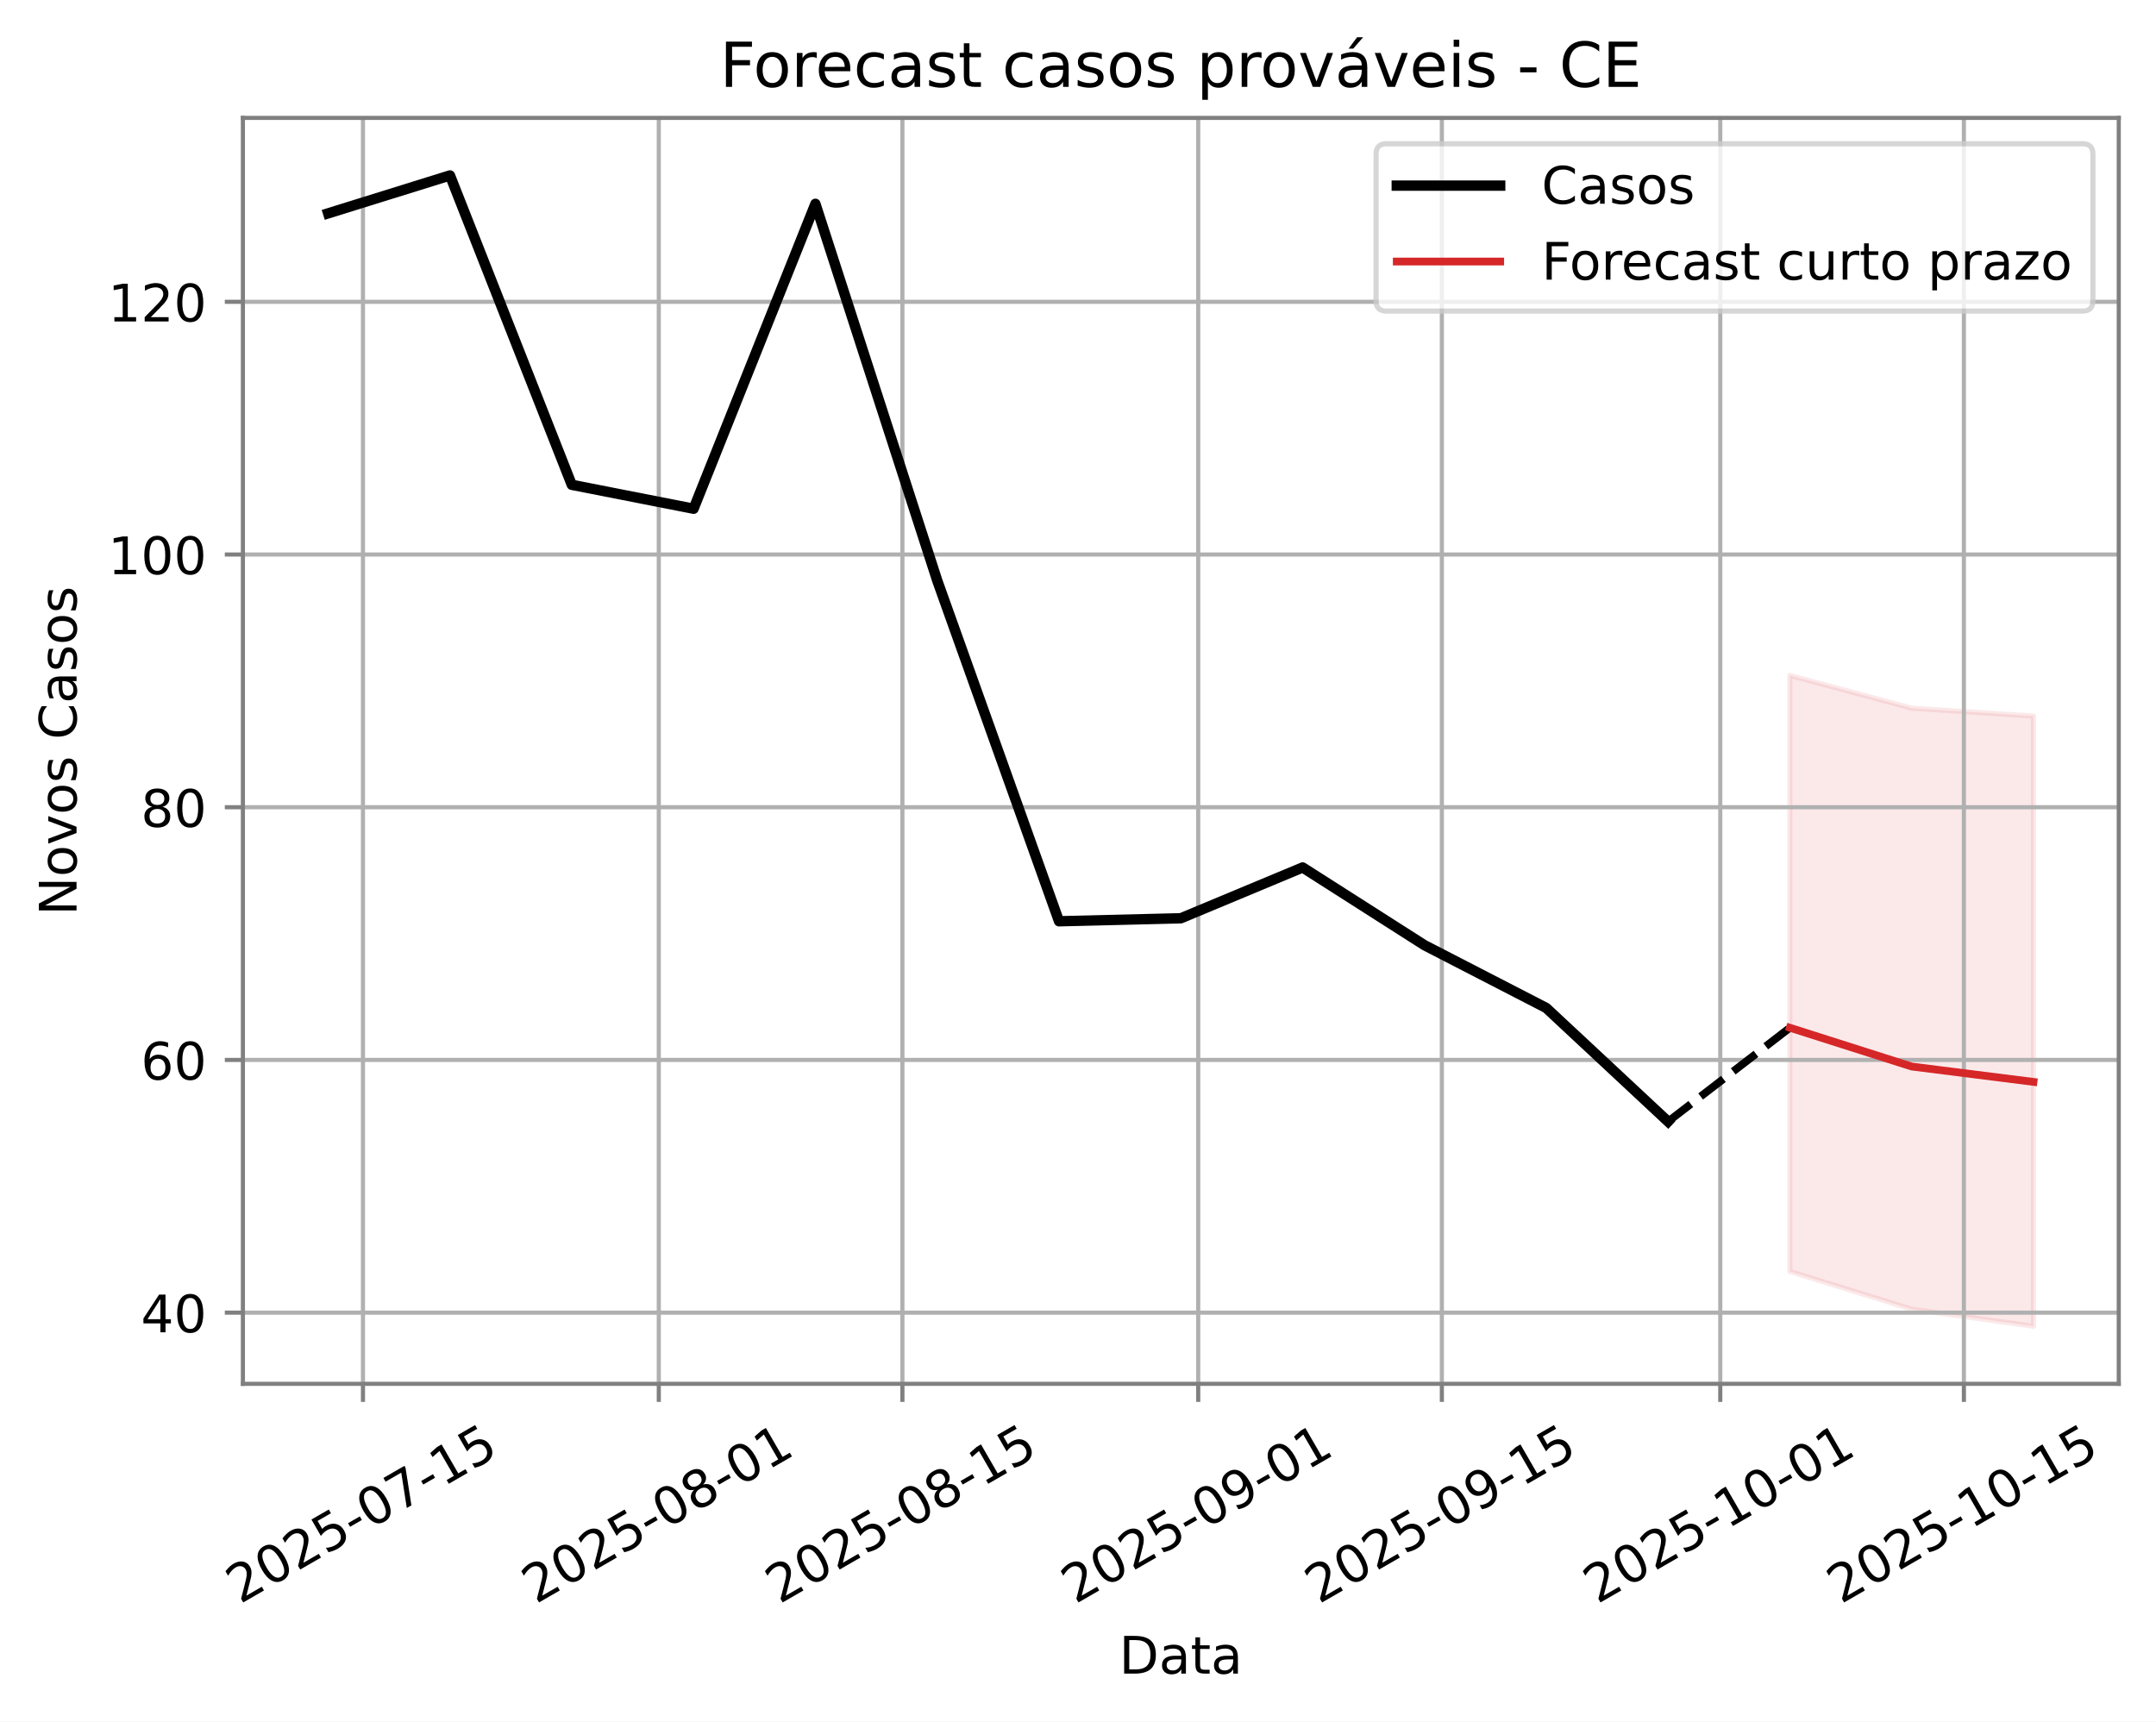
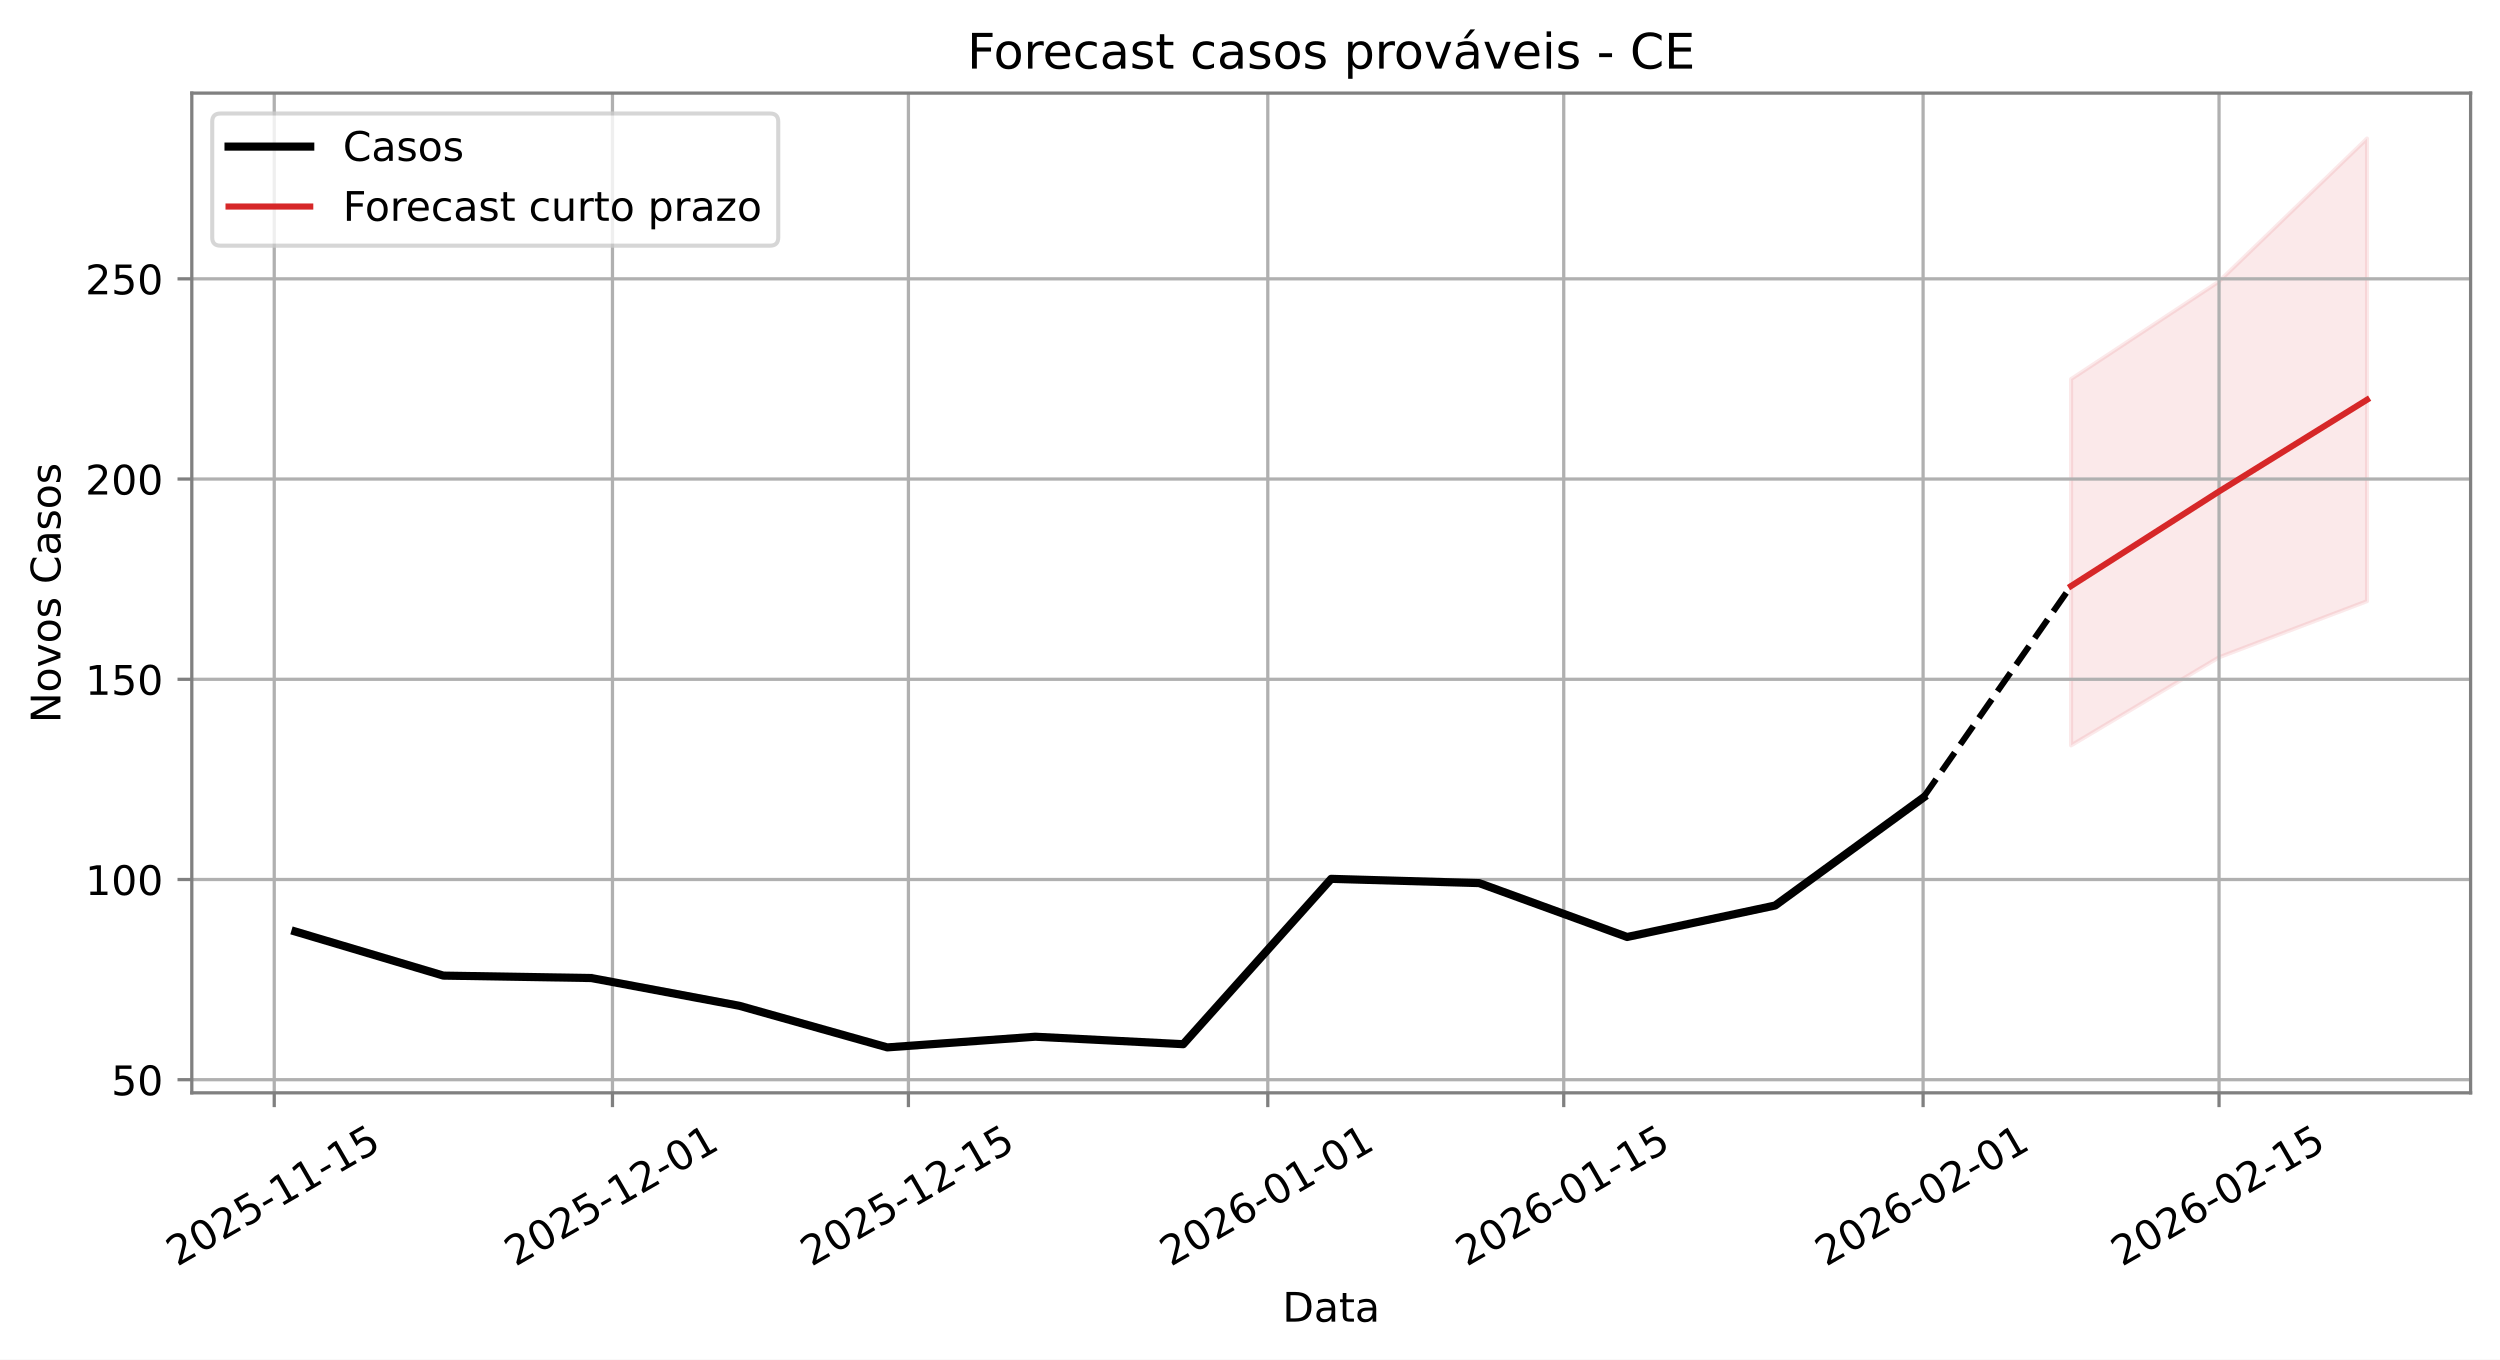
- <svg xmlns="http://www.w3.org/2000/svg" xmlns:xlink="http://www.w3.org/1999/xlink" width="416.866pt" height="332.916pt" viewBox="0 0 416.866 332.916" version="1.1">
+ <svg xmlns="http://www.w3.org/2000/svg" xmlns:xlink="http://www.w3.org/1999/xlink" width="612.166pt" height="332.916pt" viewBox="0 0 612.166 332.916" version="1.1">
  <defs>
    <style type="text/css">*{stroke-linejoin: round; stroke-linecap: butt}</style>
  </defs>
  <g id="figure_1">
    <g id="patch_1">
-       <path d="M 0 332.916  L 416.866 332.916  L 416.866 0  L 0 0  z " style="fill: #ffffff" />
+       <path d="M 0 332.916  L 612.166 332.916  L 612.166 0  L 0 0  z " style="fill: #ffffff" />
    </g>
    <g id="axes_1">
      <g id="patch_2">
-         <path d="M 46.966 267.598  L 409.666 267.598  L 409.666 22.798  L 46.966 22.798  z " style="fill: #ffffff" />
+         <path d="M 46.966 267.598  L 604.966 267.598  L 604.966 22.798  L 46.966 22.798  z " style="fill: #ffffff" />
      </g>
      <g id="FillBetweenPolyCollection_1">
        <defs>
-           <path id="m7f8c5f258d" d="M 346.075 -202.303  L 346.075 -87.052  L 369.627 -79.753  L 393.179 -76.445  L 393.179 -194.443  L 393.179 -194.443  L 369.627 -195.974  L 346.075 -202.303  z " style="stroke: #d62728; stroke-opacity: 0.1" />
+           <path id="mf3c4c33b47" d="M 507.134 -240.089  L 507.134 -150.389  L 543.368 -171.967  L 579.602 -185.713  L 579.602 -298.99  L 579.602 -298.99  L 543.368 -264.003  L 507.134 -240.089  z " style="stroke: #d62728; stroke-opacity: 0.1" />
        </defs>
-         <g clip-path="url(#p5ad85ea237)">
-           <use xlink:href="#m7f8c5f258d" x="0" y="332.916" style="fill: #d62728; fill-opacity: 0.1; stroke: #d62728; stroke-opacity: 0.1" />
+         <g clip-path="url(#p76e5d5d7ab)">
+           <use xlink:href="#mf3c4c33b47" x="0" y="332.916" style="fill: #d62728; fill-opacity: 0.1; stroke: #d62728; stroke-opacity: 0.1" />
        </g>
      </g>
      <g id="matplotlib.axis_1">
        <g id="xtick_1">
          <g id="line2d_1">
-             <path d="M 70.181 267.598  L 70.181 22.798  " clip-path="url(#p5ad85ea237)" style="fill: none; stroke: #b0b0b0; stroke-width: 0.8; stroke-linecap: square" />
+             <path d="M 67.153 267.598  L 67.153 22.798  " clip-path="url(#p76e5d5d7ab)" style="fill: none; stroke: #b0b0b0; stroke-width: 0.8; stroke-linecap: square" />
          </g>
          <g id="line2d_2">
            <defs>
-               <path id="mf6ab4b4d22" d="M 0 0  L 0 3.5  " style="stroke: #808080; stroke-width: 0.8" />
+               <path id="m362a4b6580" d="M 0 0  L 0 3.5  " style="stroke: #808080; stroke-width: 0.8" />
            </defs>
            <g>
-               <use xlink:href="#mf6ab4b4d22" x="70.181" y="267.598" style="fill: #808080; stroke: #808080; stroke-width: 0.8" />
+               <use xlink:href="#m362a4b6580" x="67.153" y="267.598" style="fill: #808080; stroke: #808080; stroke-width: 0.8" />
            </g>
          </g>
          <g id="text_1">
-             <g transform="translate(46.396 310.2364) rotate(-30) scale(0.1 -0.1)">
+             <g transform="translate(43.36789 310.2364) rotate(-30) scale(0.1 -0.1)">
              <defs>
                <path id="DejaVuSans-32" d="M 1228 531  L 3431 531  L 3431 0  L 469 0  L 469 531  Q 828 903 1448 1529  Q 2069 2156 2228 2338  Q 2531 2678 2651 2914  Q 2772 3150 2772 3378  Q 2772 3750 2511 3984  Q 2250 4219 1831 4219  Q 1534 4219 1204 4116  Q 875 4013 500 3803  L 500 4441  Q 881 4594 1212 4672  Q 1544 4750 1819 4750  Q 2544 4750 2975 4387  Q 3406 4025 3406 3419  Q 3406 3131 3298 2873  Q 3191 2616 2906 2266  Q 2828 2175 2409 1742  Q 1991 1309 1228 531  z " transform="scale(0.015625)" />
                <path id="DejaVuSans-30" d="M 2034 4250  Q 1547 4250 1301 3770  Q 1056 3291 1056 2328  Q 1056 1369 1301 889  Q 1547 409 2034 409  Q 2525 409 2770 889  Q 3016 1369 3016 2328  Q 3016 3291 2770 3770  Q 2525 4250 2034 4250  z M 2034 4750  Q 2819 4750 3233 4129  Q 3647 3509 3647 2328  Q 3647 1150 3233 529  Q 2819 -91 2034 -91  Q 1250 -91 836 529  Q 422 1150 422 2328  Q 422 3509 836 4129  Q 1250 4750 2034 4750  z " transform="scale(0.015625)" />
                <path id="DejaVuSans-35" d="M 691 4666  L 3169 4666  L 3169 4134  L 1269 4134  L 1269 2991  Q 1406 3038 1543 3061  Q 1681 3084 1819 3084  Q 2600 3084 3056 2656  Q 3513 2228 3513 1497  Q 3513 744 3044 326  Q 2575 -91 1722 -91  Q 1428 -91 1123 -41  Q 819 9 494 109  L 494 744  Q 775 591 1075 516  Q 1375 441 1709 441  Q 2250 441 2565 725  Q 2881 1009 2881 1497  Q 2881 1984 2565 2268  Q 2250 2553 1709 2553  Q 1456 2553 1204 2497  Q 953 2441 691 2322  L 691 4666  z " transform="scale(0.015625)" />
                <path id="DejaVuSans-2d" d="M 313 2009  L 1997 2009  L 1997 1497  L 313 1497  L 313 2009  z " transform="scale(0.015625)" />
-                 <path id="DejaVuSans-37" d="M 525 4666  L 3525 4666  L 3525 4397  L 1831 0  L 1172 0  L 2766 4134  L 525 4134  L 525 4666  z " transform="scale(0.015625)" />
                <path id="DejaVuSans-31" d="M 794 531  L 1825 531  L 1825 4091  L 703 3866  L 703 4441  L 1819 4666  L 2450 4666  L 2450 531  L 3481 531  L 3481 0  L 794 0  L 794 531  z " transform="scale(0.015625)" />
              </defs>
              <use xlink:href="#DejaVuSans-32" />
              <use xlink:href="#DejaVuSans-30" transform="translate(63.62305 0)" />
              <use xlink:href="#DejaVuSans-32" transform="translate(127.2461 0)" />
              <use xlink:href="#DejaVuSans-35" transform="translate(190.8691 0)" />
              <use xlink:href="#DejaVuSans-2d" transform="translate(254.4922 0)" />
-               <use xlink:href="#DejaVuSans-30" transform="translate(290.5762 0)" />
-               <use xlink:href="#DejaVuSans-37" transform="translate(354.1992 0)" />
+               <use xlink:href="#DejaVuSans-31" transform="translate(290.5762 0)" />
+               <use xlink:href="#DejaVuSans-31" transform="translate(354.1992 0)" />
              <use xlink:href="#DejaVuSans-2d" transform="translate(417.8223 0)" />
              <use xlink:href="#DejaVuSans-31" transform="translate(453.9062 0)" />
              <use xlink:href="#DejaVuSans-35" transform="translate(517.5293 0)" />
            </g>
          </g>
        </g>
        <g id="xtick_2">
          <g id="line2d_3">
-             <path d="M 127.379 267.598  L 127.379 22.798  " clip-path="url(#p5ad85ea237)" style="fill: none; stroke: #b0b0b0; stroke-width: 0.8; stroke-linecap: square" />
+             <path d="M 149.973 267.598  L 149.973 22.798  " clip-path="url(#p76e5d5d7ab)" style="fill: none; stroke: #b0b0b0; stroke-width: 0.8; stroke-linecap: square" />
          </g>
          <g id="line2d_4">
            <g>
-               <use xlink:href="#mf6ab4b4d22" x="127.379" y="267.598" style="fill: #808080; stroke: #808080; stroke-width: 0.8" />
+               <use xlink:href="#m362a4b6580" x="149.973" y="267.598" style="fill: #808080; stroke: #808080; stroke-width: 0.8" />
            </g>
          </g>
          <g id="text_2">
-             <g transform="translate(103.5936 310.2364) rotate(-30) scale(0.1 -0.1)">
-               <defs>
-                 <path id="DejaVuSans-38" d="M 2034 2216  Q 1584 2216 1326 1975  Q 1069 1734 1069 1313  Q 1069 891 1326 650  Q 1584 409 2034 409  Q 2484 409 2743 651  Q 3003 894 3003 1313  Q 3003 1734 2745 1975  Q 2488 2216 2034 2216  z M 1403 2484  Q 997 2584 770 2862  Q 544 3141 544 3541  Q 544 4100 942 4425  Q 1341 4750 2034 4750  Q 2731 4750 3128 4425  Q 3525 4100 3525 3541  Q 3525 3141 3298 2862  Q 3072 2584 2669 2484  Q 3125 2378 3379 2068  Q 3634 1759 3634 1313  Q 3634 634 3220 271  Q 2806 -91 2034 -91  Q 1263 -91 848 271  Q 434 634 434 1313  Q 434 1759 690 2068  Q 947 2378 1403 2484  z M 1172 3481  Q 1172 3119 1398 2916  Q 1625 2713 2034 2713  Q 2441 2713 2670 2916  Q 2900 3119 2900 3481  Q 2900 3844 2670 4047  Q 2441 4250 2034 4250  Q 1625 4250 1398 4047  Q 1172 3844 1172 3481  z " transform="scale(0.015625)" />
-               </defs>
+             <g transform="translate(126.1879 310.2364) rotate(-30) scale(0.1 -0.1)">
              <use xlink:href="#DejaVuSans-32" />
              <use xlink:href="#DejaVuSans-30" transform="translate(63.62305 0)" />
              <use xlink:href="#DejaVuSans-32" transform="translate(127.2461 0)" />
              <use xlink:href="#DejaVuSans-35" transform="translate(190.8691 0)" />
              <use xlink:href="#DejaVuSans-2d" transform="translate(254.4922 0)" />
-               <use xlink:href="#DejaVuSans-30" transform="translate(290.5762 0)" />
-               <use xlink:href="#DejaVuSans-38" transform="translate(354.1992 0)" />
+               <use xlink:href="#DejaVuSans-31" transform="translate(290.5762 0)" />
+               <use xlink:href="#DejaVuSans-32" transform="translate(354.1992 0)" />
              <use xlink:href="#DejaVuSans-2d" transform="translate(417.8223 0)" />
              <use xlink:href="#DejaVuSans-30" transform="translate(453.9062 0)" />
              <use xlink:href="#DejaVuSans-31" transform="translate(517.5293 0)" />
            </g>
          </g>
        </g>
        <g id="xtick_3">
          <g id="line2d_5">
-             <path d="M 174.483 267.598  L 174.483 22.798  " clip-path="url(#p5ad85ea237)" style="fill: none; stroke: #b0b0b0; stroke-width: 0.8; stroke-linecap: square" />
+             <path d="M 222.441 267.598  L 222.441 22.798  " clip-path="url(#p76e5d5d7ab)" style="fill: none; stroke: #b0b0b0; stroke-width: 0.8; stroke-linecap: square" />
          </g>
          <g id="line2d_6">
            <g>
-               <use xlink:href="#mf6ab4b4d22" x="174.483" y="267.598" style="fill: #808080; stroke: #808080; stroke-width: 0.8" />
+               <use xlink:href="#m362a4b6580" x="222.441" y="267.598" style="fill: #808080; stroke: #808080; stroke-width: 0.8" />
            </g>
          </g>
          <g id="text_3">
-             <g transform="translate(150.6975 310.2364) rotate(-30) scale(0.1 -0.1)">
+             <g transform="translate(198.6555 310.2364) rotate(-30) scale(0.1 -0.1)">
              <use xlink:href="#DejaVuSans-32" />
              <use xlink:href="#DejaVuSans-30" transform="translate(63.62305 0)" />
              <use xlink:href="#DejaVuSans-32" transform="translate(127.2461 0)" />
              <use xlink:href="#DejaVuSans-35" transform="translate(190.8691 0)" />
              <use xlink:href="#DejaVuSans-2d" transform="translate(254.4922 0)" />
-               <use xlink:href="#DejaVuSans-30" transform="translate(290.5762 0)" />
-               <use xlink:href="#DejaVuSans-38" transform="translate(354.1992 0)" />
+               <use xlink:href="#DejaVuSans-31" transform="translate(290.5762 0)" />
+               <use xlink:href="#DejaVuSans-32" transform="translate(354.1992 0)" />
              <use xlink:href="#DejaVuSans-2d" transform="translate(417.8223 0)" />
              <use xlink:href="#DejaVuSans-31" transform="translate(453.9062 0)" />
              <use xlink:href="#DejaVuSans-35" transform="translate(517.5293 0)" />
            </g>
          </g>
        </g>
        <g id="xtick_4">
          <g id="line2d_7">
-             <path d="M 231.68 267.598  L 231.68 22.798  " clip-path="url(#p5ad85ea237)" style="fill: none; stroke: #b0b0b0; stroke-width: 0.8; stroke-linecap: square" />
+             <path d="M 310.437 267.598  L 310.437 22.798  " clip-path="url(#p76e5d5d7ab)" style="fill: none; stroke: #b0b0b0; stroke-width: 0.8; stroke-linecap: square" />
          </g>
          <g id="line2d_8">
            <g>
-               <use xlink:href="#mf6ab4b4d22" x="231.68" y="267.598" style="fill: #808080; stroke: #808080; stroke-width: 0.8" />
+               <use xlink:href="#m362a4b6580" x="310.437" y="267.598" style="fill: #808080; stroke: #808080; stroke-width: 0.8" />
            </g>
          </g>
          <g id="text_4">
-             <g transform="translate(207.8951 310.2364) rotate(-30) scale(0.1 -0.1)">
+             <g transform="translate(286.6518 310.2364) rotate(-30) scale(0.1 -0.1)">
              <defs>
-                 <path id="DejaVuSans-39" d="M 703 97  L 703 672  Q 941 559 1184 500  Q 1428 441 1663 441  Q 2288 441 2617 861  Q 2947 1281 2994 2138  Q 2813 1869 2534 1725  Q 2256 1581 1919 1581  Q 1219 1581 811 2004  Q 403 2428 403 3163  Q 403 3881 828 4315  Q 1253 4750 1959 4750  Q 2769 4750 3195 4129  Q 3622 3509 3622 2328  Q 3622 1225 3098 567  Q 2575 -91 1691 -91  Q 1453 -91 1209 -44  Q 966 3 703 97  z M 1959 2075  Q 2384 2075 2632 2365  Q 2881 2656 2881 3163  Q 2881 3666 2632 3958  Q 2384 4250 1959 4250  Q 1534 4250 1286 3958  Q 1038 3666 1038 3163  Q 1038 2656 1286 2365  Q 1534 2075 1959 2075  z " transform="scale(0.015625)" />
+                 <path id="DejaVuSans-36" d="M 2113 2584  Q 1688 2584 1439 2293  Q 1191 2003 1191 1497  Q 1191 994 1439 701  Q 1688 409 2113 409  Q 2538 409 2786 701  Q 3034 994 3034 1497  Q 3034 2003 2786 2293  Q 2538 2584 2113 2584  z M 3366 4563  L 3366 3988  Q 3128 4100 2886 4159  Q 2644 4219 2406 4219  Q 1781 4219 1451 3797  Q 1122 3375 1075 2522  Q 1259 2794 1537 2939  Q 1816 3084 2150 3084  Q 2853 3084 3261 2657  Q 3669 2231 3669 1497  Q 3669 778 3244 343  Q 2819 -91 2113 -91  Q 1303 -91 875 529  Q 447 1150 447 2328  Q 447 3434 972 4092  Q 1497 4750 2381 4750  Q 2619 4750 2861 4703  Q 3103 4656 3366 4563  z " transform="scale(0.015625)" />
              </defs>
              <use xlink:href="#DejaVuSans-32" />
              <use xlink:href="#DejaVuSans-30" transform="translate(63.62305 0)" />
              <use xlink:href="#DejaVuSans-32" transform="translate(127.2461 0)" />
-               <use xlink:href="#DejaVuSans-35" transform="translate(190.8691 0)" />
+               <use xlink:href="#DejaVuSans-36" transform="translate(190.8691 0)" />
              <use xlink:href="#DejaVuSans-2d" transform="translate(254.4922 0)" />
              <use xlink:href="#DejaVuSans-30" transform="translate(290.5762 0)" />
-               <use xlink:href="#DejaVuSans-39" transform="translate(354.1992 0)" />
+               <use xlink:href="#DejaVuSans-31" transform="translate(354.1992 0)" />
              <use xlink:href="#DejaVuSans-2d" transform="translate(417.8223 0)" />
              <use xlink:href="#DejaVuSans-30" transform="translate(453.9062 0)" />
              <use xlink:href="#DejaVuSans-31" transform="translate(517.5293 0)" />
            </g>
          </g>
        </g>
        <g id="xtick_5">
          <g id="line2d_9">
-             <path d="M 278.784 267.598  L 278.784 22.798  " clip-path="url(#p5ad85ea237)" style="fill: none; stroke: #b0b0b0; stroke-width: 0.8; stroke-linecap: square" />
+             <path d="M 382.904 267.598  L 382.904 22.798  " clip-path="url(#p76e5d5d7ab)" style="fill: none; stroke: #b0b0b0; stroke-width: 0.8; stroke-linecap: square" />
          </g>
          <g id="line2d_10">
            <g>
-               <use xlink:href="#mf6ab4b4d22" x="278.784" y="267.598" style="fill: #808080; stroke: #808080; stroke-width: 0.8" />
+               <use xlink:href="#m362a4b6580" x="382.904" y="267.598" style="fill: #808080; stroke: #808080; stroke-width: 0.8" />
            </g>
          </g>
          <g id="text_5">
-             <g transform="translate(254.999 310.2364) rotate(-30) scale(0.1 -0.1)">
-               <use xlink:href="#DejaVuSans-32" />
-               <use xlink:href="#DejaVuSans-30" transform="translate(63.62305 0)" />
-               <use xlink:href="#DejaVuSans-32" transform="translate(127.2461 0)" />
-               <use xlink:href="#DejaVuSans-35" transform="translate(190.8691 0)" />
+             <g transform="translate(359.1193 310.2364) rotate(-30) scale(0.1 -0.1)">
+               <use xlink:href="#DejaVuSans-32" />
+               <use xlink:href="#DejaVuSans-30" transform="translate(63.62305 0)" />
+               <use xlink:href="#DejaVuSans-32" transform="translate(127.2461 0)" />
+               <use xlink:href="#DejaVuSans-36" transform="translate(190.8691 0)" />
              <use xlink:href="#DejaVuSans-2d" transform="translate(254.4922 0)" />
              <use xlink:href="#DejaVuSans-30" transform="translate(290.5762 0)" />
-               <use xlink:href="#DejaVuSans-39" transform="translate(354.1992 0)" />
+               <use xlink:href="#DejaVuSans-31" transform="translate(354.1992 0)" />
              <use xlink:href="#DejaVuSans-2d" transform="translate(417.8223 0)" />
              <use xlink:href="#DejaVuSans-31" transform="translate(453.9062 0)" />
              <use xlink:href="#DejaVuSans-35" transform="translate(517.5293 0)" />
            </g>
          </g>
        </g>
        <g id="xtick_6">
          <g id="line2d_11">
-             <path d="M 332.617 267.598  L 332.617 22.798  " clip-path="url(#p5ad85ea237)" style="fill: none; stroke: #b0b0b0; stroke-width: 0.8; stroke-linecap: square" />
+             <path d="M 470.901 267.598  L 470.901 22.798  " clip-path="url(#p76e5d5d7ab)" style="fill: none; stroke: #b0b0b0; stroke-width: 0.8; stroke-linecap: square" />
          </g>
          <g id="line2d_12">
            <g>
-               <use xlink:href="#mf6ab4b4d22" x="332.617" y="267.598" style="fill: #808080; stroke: #808080; stroke-width: 0.8" />
+               <use xlink:href="#m362a4b6580" x="470.901" y="267.598" style="fill: #808080; stroke: #808080; stroke-width: 0.8" />
            </g>
          </g>
          <g id="text_6">
-             <g transform="translate(308.832 310.2364) rotate(-30) scale(0.1 -0.1)">
-               <use xlink:href="#DejaVuSans-32" />
-               <use xlink:href="#DejaVuSans-30" transform="translate(63.62305 0)" />
-               <use xlink:href="#DejaVuSans-32" transform="translate(127.2461 0)" />
-               <use xlink:href="#DejaVuSans-35" transform="translate(190.8691 0)" />
-               <use xlink:href="#DejaVuSans-2d" transform="translate(254.4922 0)" />
-               <use xlink:href="#DejaVuSans-31" transform="translate(290.5762 0)" />
-               <use xlink:href="#DejaVuSans-30" transform="translate(354.1992 0)" />
+             <g transform="translate(447.1156 310.2364) rotate(-30) scale(0.1 -0.1)">
+               <use xlink:href="#DejaVuSans-32" />
+               <use xlink:href="#DejaVuSans-30" transform="translate(63.62305 0)" />
+               <use xlink:href="#DejaVuSans-32" transform="translate(127.2461 0)" />
+               <use xlink:href="#DejaVuSans-36" transform="translate(190.8691 0)" />
+               <use xlink:href="#DejaVuSans-2d" transform="translate(254.4922 0)" />
+               <use xlink:href="#DejaVuSans-30" transform="translate(290.5762 0)" />
+               <use xlink:href="#DejaVuSans-32" transform="translate(354.1992 0)" />
              <use xlink:href="#DejaVuSans-2d" transform="translate(417.8223 0)" />
              <use xlink:href="#DejaVuSans-30" transform="translate(453.9062 0)" />
              <use xlink:href="#DejaVuSans-31" transform="translate(517.5293 0)" />
            </g>
          </g>
        </g>
        <g id="xtick_7">
          <g id="line2d_13">
-             <path d="M 379.721 267.598  L 379.721 22.798  " clip-path="url(#p5ad85ea237)" style="fill: none; stroke: #b0b0b0; stroke-width: 0.8; stroke-linecap: square" />
+             <path d="M 543.368 267.598  L 543.368 22.798  " clip-path="url(#p76e5d5d7ab)" style="fill: none; stroke: #b0b0b0; stroke-width: 0.8; stroke-linecap: square" />
          </g>
          <g id="line2d_14">
            <g>
-               <use xlink:href="#mf6ab4b4d22" x="379.721" y="267.598" style="fill: #808080; stroke: #808080; stroke-width: 0.8" />
+               <use xlink:href="#m362a4b6580" x="543.368" y="267.598" style="fill: #808080; stroke: #808080; stroke-width: 0.8" />
            </g>
          </g>
          <g id="text_7">
-             <g transform="translate(355.9359 310.2364) rotate(-30) scale(0.1 -0.1)">
-               <use xlink:href="#DejaVuSans-32" />
-               <use xlink:href="#DejaVuSans-30" transform="translate(63.62305 0)" />
-               <use xlink:href="#DejaVuSans-32" transform="translate(127.2461 0)" />
-               <use xlink:href="#DejaVuSans-35" transform="translate(190.8691 0)" />
-               <use xlink:href="#DejaVuSans-2d" transform="translate(254.4922 0)" />
-               <use xlink:href="#DejaVuSans-31" transform="translate(290.5762 0)" />
-               <use xlink:href="#DejaVuSans-30" transform="translate(354.1992 0)" />
+             <g transform="translate(519.5831 310.2364) rotate(-30) scale(0.1 -0.1)">
+               <use xlink:href="#DejaVuSans-32" />
+               <use xlink:href="#DejaVuSans-30" transform="translate(63.62305 0)" />
+               <use xlink:href="#DejaVuSans-32" transform="translate(127.2461 0)" />
+               <use xlink:href="#DejaVuSans-36" transform="translate(190.8691 0)" />
+               <use xlink:href="#DejaVuSans-2d" transform="translate(254.4922 0)" />
+               <use xlink:href="#DejaVuSans-30" transform="translate(290.5762 0)" />
+               <use xlink:href="#DejaVuSans-32" transform="translate(354.1992 0)" />
              <use xlink:href="#DejaVuSans-2d" transform="translate(417.8223 0)" />
              <use xlink:href="#DejaVuSans-31" transform="translate(453.9062 0)" />
              <use xlink:href="#DejaVuSans-35" transform="translate(517.5293 0)" />
            </g>
          </g>
        </g>
        <g id="text_8">
-           <g transform="translate(216.3773 323.6359) scale(0.1 -0.1)">
+           <g transform="translate(314.0273 323.6359) scale(0.1 -0.1)">
            <defs>
              <path id="DejaVuSans-44" d="M 1259 4147  L 1259 519  L 2022 519  Q 2988 519 3436 956  Q 3884 1394 3884 2338  Q 3884 3275 3436 3711  Q 2988 4147 2022 4147  L 1259 4147  z M 628 4666  L 1925 4666  Q 3281 4666 3915 4102  Q 4550 3538 4550 2338  Q 4550 1131 3912 565  Q 3275 0 1925 0  L 628 0  L 628 4666  z " transform="scale(0.015625)" />
              <path id="DejaVuSans-61" d="M 2194 1759  Q 1497 1759 1228 1600  Q 959 1441 959 1056  Q 959 750 1161 570  Q 1363 391 1709 391  Q 2188 391 2477 730  Q 2766 1069 2766 1631  L 2766 1759  L 2194 1759  z M 3341 1997  L 3341 0  L 2766 0  L 2766 531  Q 2569 213 2275 61  Q 1981 -91 1556 -91  Q 1019 -91 701 211  Q 384 513 384 1019  Q 384 1609 779 1909  Q 1175 2209 1959 2209  L 2766 2209  L 2766 2266  Q 2766 2663 2505 2880  Q 2244 3097 1772 3097  Q 1472 3097 1187 3025  Q 903 2953 641 2809  L 641 3341  Q 956 3463 1253 3523  Q 1550 3584 1831 3584  Q 2591 3584 2966 3190  Q 3341 2797 3341 1997  z " transform="scale(0.015625)" />
              <path id="DejaVuSans-74" d="M 1172 4494  L 1172 3500  L 2356 3500  L 2356 3053  L 1172 3053  L 1172 1153  Q 1172 725 1289 603  Q 1406 481 1766 481  L 2356 481  L 2356 0  L 1766 0  Q 1100 0 847 248  Q 594 497 594 1153  L 594 3053  L 172 3053  L 172 3500  L 594 3500  L 594 4494  L 1172 4494  z " transform="scale(0.015625)" />
            </defs>
            <use xlink:href="#DejaVuSans-44" />
            <use xlink:href="#DejaVuSans-61" transform="translate(77.00195 0)" />
            <use xlink:href="#DejaVuSans-74" transform="translate(138.2812 0)" />
            <use xlink:href="#DejaVuSans-61" transform="translate(177.4902 0)" />
          </g>
        </g>
      </g>
      <g id="matplotlib.axis_2">
        <g id="ytick_1">
          <g id="line2d_15">
-             <path d="M 46.966 253.834  L 409.666 253.834  " clip-path="url(#p5ad85ea237)" style="fill: none; stroke: #b0b0b0; stroke-width: 0.8; stroke-linecap: square" />
+             <path d="M 46.966 264.387  L 604.966 264.387  " clip-path="url(#p76e5d5d7ab)" style="fill: none; stroke: #b0b0b0; stroke-width: 0.8; stroke-linecap: square" />
          </g>
          <g id="line2d_16">
            <defs>
-               <path id="mcb9077c694" d="M 0 0  L -3.5 0  " style="stroke: #808080; stroke-width: 0.8" />
+               <path id="m16b8d3b493" d="M 0 0  L -3.5 0  " style="stroke: #808080; stroke-width: 0.8" />
            </defs>
            <g>
-               <use xlink:href="#mcb9077c694" x="46.966" y="253.834" style="fill: #808080; stroke: #808080; stroke-width: 0.8" />
+               <use xlink:href="#m16b8d3b493" x="46.966" y="264.387" style="fill: #808080; stroke: #808080; stroke-width: 0.8" />
            </g>
          </g>
          <g id="text_9">
-             <g transform="translate(27.24063 257.6337) scale(0.1 -0.1)">
-               <defs>
-                 <path id="DejaVuSans-34" d="M 2419 4116  L 825 1625  L 2419 1625  L 2419 4116  z M 2253 4666  L 3047 4666  L 3047 1625  L 3713 1625  L 3713 1100  L 3047 1100  L 3047 0  L 2419 0  L 2419 1100  L 313 1100  L 313 1709  L 2253 4666  z " transform="scale(0.015625)" />
-               </defs>
-               <use xlink:href="#DejaVuSans-34" />
+             <g transform="translate(27.24063 268.1866) scale(0.1 -0.1)">
+               <use xlink:href="#DejaVuSans-35" />
              <use xlink:href="#DejaVuSans-30" transform="translate(63.62305 0)" />
            </g>
          </g>
        </g>
        <g id="ytick_2">
          <g id="line2d_17">
-             <path d="M 46.966 204.966  L 409.666 204.966  " clip-path="url(#p5ad85ea237)" style="fill: none; stroke: #b0b0b0; stroke-width: 0.8; stroke-linecap: square" />
+             <path d="M 46.966 215.359  L 604.966 215.359  " clip-path="url(#p76e5d5d7ab)" style="fill: none; stroke: #b0b0b0; stroke-width: 0.8; stroke-linecap: square" />
          </g>
          <g id="line2d_18">
            <g>
-               <use xlink:href="#mcb9077c694" x="46.966" y="204.966" style="fill: #808080; stroke: #808080; stroke-width: 0.8" />
+               <use xlink:href="#m16b8d3b493" x="46.966" y="215.359" style="fill: #808080; stroke: #808080; stroke-width: 0.8" />
            </g>
          </g>
          <g id="text_10">
-             <g transform="translate(27.24063 208.765) scale(0.1 -0.1)">
-               <defs>
-                 <path id="DejaVuSans-36" d="M 2113 2584  Q 1688 2584 1439 2293  Q 1191 2003 1191 1497  Q 1191 994 1439 701  Q 1688 409 2113 409  Q 2538 409 2786 701  Q 3034 994 3034 1497  Q 3034 2003 2786 2293  Q 2538 2584 2113 2584  z M 3366 4563  L 3366 3988  Q 3128 4100 2886 4159  Q 2644 4219 2406 4219  Q 1781 4219 1451 3797  Q 1122 3375 1075 2522  Q 1259 2794 1537 2939  Q 1816 3084 2150 3084  Q 2853 3084 3261 2657  Q 3669 2231 3669 1497  Q 3669 778 3244 343  Q 2819 -91 2113 -91  Q 1303 -91 875 529  Q 447 1150 447 2328  Q 447 3434 972 4092  Q 1497 4750 2381 4750  Q 2619 4750 2861 4703  Q 3103 4656 3366 4563  z " transform="scale(0.015625)" />
-               </defs>
-               <use xlink:href="#DejaVuSans-36" />
-               <use xlink:href="#DejaVuSans-30" transform="translate(63.62305 0)" />
+             <g transform="translate(20.87813 219.1582) scale(0.1 -0.1)">
+               <use xlink:href="#DejaVuSans-31" />
+               <use xlink:href="#DejaVuSans-30" transform="translate(63.62305 0)" />
+               <use xlink:href="#DejaVuSans-30" transform="translate(127.2461 0)" />
            </g>
          </g>
        </g>
        <g id="ytick_3">
          <g id="line2d_19">
-             <path d="M 46.966 156.097  L 409.666 156.097  " clip-path="url(#p5ad85ea237)" style="fill: none; stroke: #b0b0b0; stroke-width: 0.8; stroke-linecap: square" />
+             <path d="M 46.966 166.331  L 604.966 166.331  " clip-path="url(#p76e5d5d7ab)" style="fill: none; stroke: #b0b0b0; stroke-width: 0.8; stroke-linecap: square" />
          </g>
          <g id="line2d_20">
            <g>
-               <use xlink:href="#mcb9077c694" x="46.966" y="156.097" style="fill: #808080; stroke: #808080; stroke-width: 0.8" />
+               <use xlink:href="#m16b8d3b493" x="46.966" y="166.331" style="fill: #808080; stroke: #808080; stroke-width: 0.8" />
            </g>
          </g>
          <g id="text_11">
-             <g transform="translate(27.24063 159.8963) scale(0.1 -0.1)">
-               <use xlink:href="#DejaVuSans-38" />
-               <use xlink:href="#DejaVuSans-30" transform="translate(63.62305 0)" />
+             <g transform="translate(20.87813 170.1298) scale(0.1 -0.1)">
+               <use xlink:href="#DejaVuSans-31" />
+               <use xlink:href="#DejaVuSans-35" transform="translate(63.62305 0)" />
+               <use xlink:href="#DejaVuSans-30" transform="translate(127.2461 0)" />
            </g>
          </g>
        </g>
        <g id="ytick_4">
          <g id="line2d_21">
-             <path d="M 46.966 107.228  L 409.666 107.228  " clip-path="url(#p5ad85ea237)" style="fill: none; stroke: #b0b0b0; stroke-width: 0.8; stroke-linecap: square" />
+             <path d="M 46.966 117.302  L 604.966 117.302  " clip-path="url(#p76e5d5d7ab)" style="fill: none; stroke: #b0b0b0; stroke-width: 0.8; stroke-linecap: square" />
          </g>
          <g id="line2d_22">
            <g>
-               <use xlink:href="#mcb9077c694" x="46.966" y="107.228" style="fill: #808080; stroke: #808080; stroke-width: 0.8" />
+               <use xlink:href="#m16b8d3b493" x="46.966" y="117.302" style="fill: #808080; stroke: #808080; stroke-width: 0.8" />
            </g>
          </g>
          <g id="text_12">
-             <g transform="translate(20.87813 111.0276) scale(0.1 -0.1)">
-               <use xlink:href="#DejaVuSans-31" />
+             <g transform="translate(20.87813 121.1014) scale(0.1 -0.1)">
+               <use xlink:href="#DejaVuSans-32" />
              <use xlink:href="#DejaVuSans-30" transform="translate(63.62305 0)" />
              <use xlink:href="#DejaVuSans-30" transform="translate(127.2461 0)" />
            </g>
          </g>
        </g>
        <g id="ytick_5">
          <g id="line2d_23">
-             <path d="M 46.966 58.36  L 409.666 58.36  " clip-path="url(#p5ad85ea237)" style="fill: none; stroke: #b0b0b0; stroke-width: 0.8; stroke-linecap: square" />
+             <path d="M 46.966 68.274  L 604.966 68.274  " clip-path="url(#p76e5d5d7ab)" style="fill: none; stroke: #b0b0b0; stroke-width: 0.8; stroke-linecap: square" />
          </g>
          <g id="line2d_24">
            <g>
-               <use xlink:href="#mcb9077c694" x="46.966" y="58.36" style="fill: #808080; stroke: #808080; stroke-width: 0.8" />
+               <use xlink:href="#m16b8d3b493" x="46.966" y="68.274" style="fill: #808080; stroke: #808080; stroke-width: 0.8" />
            </g>
          </g>
          <g id="text_13">
-             <g transform="translate(20.87813 62.15895) scale(0.1 -0.1)">
-               <use xlink:href="#DejaVuSans-31" />
-               <use xlink:href="#DejaVuSans-32" transform="translate(63.62305 0)" />
+             <g transform="translate(20.87813 72.07293) scale(0.1 -0.1)">
+               <use xlink:href="#DejaVuSans-32" />
+               <use xlink:href="#DejaVuSans-35" transform="translate(63.62305 0)" />
              <use xlink:href="#DejaVuSans-30" transform="translate(127.2461 0)" />
            </g>
          </g>
        </g>
        <g id="text_14">
          <g transform="translate(14.79844 177.0348) rotate(-90) scale(0.1 -0.1)">
            <defs>
              <path id="DejaVuSans-4e" d="M 628 4666  L 1478 4666  L 3547 763  L 3547 4666  L 4159 4666  L 4159 0  L 3309 0  L 1241 3903  L 1241 0  L 628 0  L 628 4666  z " transform="scale(0.015625)" />
              <path id="DejaVuSans-6f" d="M 1959 3097  Q 1497 3097 1228 2736  Q 959 2375 959 1747  Q 959 1119 1226 758  Q 1494 397 1959 397  Q 2419 397 2687 759  Q 2956 1122 2956 1747  Q 2956 2369 2687 2733  Q 2419 3097 1959 3097  z M 1959 3584  Q 2709 3584 3137 3096  Q 3566 2609 3566 1747  Q 3566 888 3137 398  Q 2709 -91 1959 -91  Q 1206 -91 779 398  Q 353 888 353 1747  Q 353 2609 779 3096  Q 1206 3584 1959 3584  z " transform="scale(0.015625)" />
              <path id="DejaVuSans-76" d="M 191 3500  L 800 3500  L 1894 563  L 2988 3500  L 3597 3500  L 2284 0  L 1503 0  L 191 3500  z " transform="scale(0.015625)" />
              <path id="DejaVuSans-73" d="M 2834 3397  L 2834 2853  Q 2591 2978 2328 3040  Q 2066 3103 1784 3103  Q 1356 3103 1142 2972  Q 928 2841 928 2578  Q 928 2378 1081 2264  Q 1234 2150 1697 2047  L 1894 2003  Q 2506 1872 2764 1633  Q 3022 1394 3022 966  Q 3022 478 2636 193  Q 2250 -91 1575 -91  Q 1294 -91 989 -36  Q 684 19 347 128  L 347 722  Q 666 556 975 473  Q 1284 391 1588 391  Q 1994 391 2212 530  Q 2431 669 2431 922  Q 2431 1156 2273 1281  Q 2116 1406 1581 1522  L 1381 1569  Q 847 1681 609 1914  Q 372 2147 372 2553  Q 372 3047 722 3315  Q 1072 3584 1716 3584  Q 2034 3584 2315 3537  Q 2597 3491 2834 3397  z " transform="scale(0.015625)" />
              <path id="DejaVuSans-20" transform="scale(0.015625)" />
              <path id="DejaVuSans-43" d="M 4122 4306  L 4122 3641  Q 3803 3938 3442 4084  Q 3081 4231 2675 4231  Q 1875 4231 1450 3742  Q 1025 3253 1025 2328  Q 1025 1406 1450 917  Q 1875 428 2675 428  Q 3081 428 3442 575  Q 3803 722 4122 1019  L 4122 359  Q 3791 134 3420 21  Q 3050 -91 2638 -91  Q 1578 -91 968 557  Q 359 1206 359 2328  Q 359 3453 968 4101  Q 1578 4750 2638 4750  Q 3056 4750 3426 4639  Q 3797 4528 4122 4306  z " transform="scale(0.015625)" />
            </defs>
            <use xlink:href="#DejaVuSans-4e" />
            <use xlink:href="#DejaVuSans-6f" transform="translate(74.80469 0)" />
            <use xlink:href="#DejaVuSans-76" transform="translate(135.9863 0)" />
            <use xlink:href="#DejaVuSans-6f" transform="translate(195.166 0)" />
            <use xlink:href="#DejaVuSans-73" transform="translate(256.3477 0)" />
            <use xlink:href="#DejaVuSans-20" transform="translate(308.4473 0)" />
            <use xlink:href="#DejaVuSans-43" transform="translate(340.2344 0)" />
            <use xlink:href="#DejaVuSans-61" transform="translate(410.0586 0)" />
            <use xlink:href="#DejaVuSans-73" transform="translate(471.3379 0)" />
            <use xlink:href="#DejaVuSans-6f" transform="translate(523.4375 0)" />
            <use xlink:href="#DejaVuSans-73" transform="translate(584.6191 0)" />
          </g>
        </g>
      </g>
      <g id="line2d_25">
-         <path d="M 63.452 41.256  L 87.004 33.925  L 110.556 93.752  L 134.108 98.377  L 157.66 39.413  L 181.212 112.25  L 204.764 178.151  L 228.316 177.572  L 251.868 167.745  L 275.42 182.775  L 298.971 194.915  L 322.523 216.881  " clip-path="url(#p5ad85ea237)" style="fill: none; stroke: #000000; stroke-width: 2; stroke-linecap: square" />
+         <path d="M 72.329 228.106  L 108.563 238.893  L 144.797 239.492  L 181.031 246.283  L 217.264 256.471  L 253.498 253.859  L 289.732 255.687  L 325.966 215.199  L 362.199 216.244  L 398.433 229.435  L 434.667 221.729  L 470.901 195.346  " clip-path="url(#p76e5d5d7ab)" style="fill: none; stroke: #000000; stroke-width: 2; stroke-linecap: square" />
      </g>
      <g id="line2d_26">
-         <path d="M 322.523 216.881  L 346.075 198.741  " clip-path="url(#p5ad85ea237)" style="fill: none; stroke-dasharray: 5.55,2.4; stroke-dashoffset: 0; stroke: #000000; stroke-width: 1.5" />
+         <path d="M 470.901 195.346  L 507.134 143.496  " clip-path="url(#p76e5d5d7ab)" style="fill: none; stroke-dasharray: 5.55,2.4; stroke-dashoffset: 0; stroke: #000000; stroke-width: 1.5" />
      </g>
      <g id="line2d_27">
-         <path d="M 346.075 198.741  L 369.627 206.239  L 393.179 209.213  " clip-path="url(#p5ad85ea237)" style="fill: none; stroke: #d62728; stroke-width: 1.5; stroke-linecap: square" />
+         <path d="M 507.134 143.496  L 543.368 120.339  L 579.602 97.882  " clip-path="url(#p76e5d5d7ab)" style="fill: none; stroke: #d62728; stroke-width: 1.5; stroke-linecap: square" />
      </g>
      <g id="patch_3">
        <path d="M 46.966 267.598  L 46.966 22.798  " style="fill: none; stroke: #808080; stroke-width: 0.8; stroke-linejoin: miter; stroke-linecap: square" />
      </g>
      <g id="patch_4">
-         <path d="M 409.666 267.598  L 409.666 22.798  " style="fill: none; stroke: #808080; stroke-width: 0.8; stroke-linejoin: miter; stroke-linecap: square" />
+         <path d="M 604.966 267.598  L 604.966 22.798  " style="fill: none; stroke: #808080; stroke-width: 0.8; stroke-linejoin: miter; stroke-linecap: square" />
      </g>
      <g id="patch_5">
-         <path d="M 46.966 267.598  L 409.666 267.598  " style="fill: none; stroke: #808080; stroke-width: 0.8; stroke-linejoin: miter; stroke-linecap: square" />
+         <path d="M 46.966 267.598  L 604.966 267.598  " style="fill: none; stroke: #808080; stroke-width: 0.8; stroke-linejoin: miter; stroke-linecap: square" />
      </g>
      <g id="patch_6">
-         <path d="M 46.966 22.798  L 409.666 22.798  " style="fill: none; stroke: #808080; stroke-width: 0.8; stroke-linejoin: miter; stroke-linecap: square" />
+         <path d="M 46.966 22.798  L 604.966 22.798  " style="fill: none; stroke: #808080; stroke-width: 0.8; stroke-linejoin: miter; stroke-linecap: square" />
      </g>
      <g id="text_15">
-         <g transform="translate(139.1866 16.79812) scale(0.12 -0.12)">
+         <g transform="translate(236.8366 16.79812) scale(0.12 -0.12)">
          <defs>
            <path id="DejaVuSans-46" d="M 628 4666  L 3309 4666  L 3309 4134  L 1259 4134  L 1259 2759  L 3109 2759  L 3109 2228  L 1259 2228  L 1259 0  L 628 0  L 628 4666  z " transform="scale(0.015625)" />
            <path id="DejaVuSans-72" d="M 2631 2963  Q 2534 3019 2420 3045  Q 2306 3072 2169 3072  Q 1681 3072 1420 2755  Q 1159 2438 1159 1844  L 1159 0  L 581 0  L 581 3500  L 1159 3500  L 1159 2956  Q 1341 3275 1631 3429  Q 1922 3584 2338 3584  Q 2397 3584 2469 3576  Q 2541 3569 2628 3553  L 2631 2963  z " transform="scale(0.015625)" />
            <path id="DejaVuSans-65" d="M 3597 1894  L 3597 1613  L 953 1613  Q 991 1019 1311 708  Q 1631 397 2203 397  Q 2534 397 2845 478  Q 3156 559 3463 722  L 3463 178  Q 3153 47 2828 -22  Q 2503 -91 2169 -91  Q 1331 -91 842 396  Q 353 884 353 1716  Q 353 2575 817 3079  Q 1281 3584 2069 3584  Q 2775 3584 3186 3129  Q 3597 2675 3597 1894  z M 3022 2063  Q 3016 2534 2758 2815  Q 2500 3097 2075 3097  Q 1594 3097 1305 2825  Q 1016 2553 972 2059  L 3022 2063  z " transform="scale(0.015625)" />
            <path id="DejaVuSans-63" d="M 3122 3366  L 3122 2828  Q 2878 2963 2633 3030  Q 2388 3097 2138 3097  Q 1578 3097 1268 2742  Q 959 2388 959 1747  Q 959 1106 1268 751  Q 1578 397 2138 397  Q 2388 397 2633 464  Q 2878 531 3122 666  L 3122 134  Q 2881 22 2623 -34  Q 2366 -91 2075 -91  Q 1284 -91 818 406  Q 353 903 353 1747  Q 353 2603 823 3093  Q 1294 3584 2113 3584  Q 2378 3584 2631 3529  Q 2884 3475 3122 3366  z " transform="scale(0.015625)" />
            <path id="DejaVuSans-70" d="M 1159 525  L 1159 -1331  L 581 -1331  L 581 3500  L 1159 3500  L 1159 2969  Q 1341 3281 1617 3432  Q 1894 3584 2278 3584  Q 2916 3584 3314 3078  Q 3713 2572 3713 1747  Q 3713 922 3314 415  Q 2916 -91 2278 -91  Q 1894 -91 1617 61  Q 1341 213 1159 525  z M 3116 1747  Q 3116 2381 2855 2742  Q 2594 3103 2138 3103  Q 1681 3103 1420 2742  Q 1159 2381 1159 1747  Q 1159 1113 1420 752  Q 1681 391 2138 391  Q 2594 391 2855 752  Q 3116 1113 3116 1747  z " transform="scale(0.015625)" />
            <path id="DejaVuSans-e1" d="M 2194 1759  Q 1497 1759 1228 1600  Q 959 1441 959 1056  Q 959 750 1161 570  Q 1363 391 1709 391  Q 2188 391 2477 730  Q 2766 1069 2766 1631  L 2766 1759  L 2194 1759  z M 3341 1997  L 3341 0  L 2766 0  L 2766 531  Q 2569 213 2275 61  Q 1981 -91 1556 -91  Q 1019 -91 701 211  Q 384 513 384 1019  Q 384 1609 779 1909  Q 1175 2209 1959 2209  L 2766 2209  L 2766 2266  Q 2766 2663 2505 2880  Q 2244 3097 1772 3097  Q 1472 3097 1187 3025  Q 903 2953 641 2809  L 641 3341  Q 956 3463 1253 3523  Q 1550 3584 1831 3584  Q 2591 3584 2966 3190  Q 3341 2797 3341 1997  z M 2291 5119  L 2913 5119  L 1894 3944  L 1416 3944  L 2291 5119  z " transform="scale(0.015625)" />
            <path id="DejaVuSans-69" d="M 603 3500  L 1178 3500  L 1178 0  L 603 0  L 603 3500  z M 603 4863  L 1178 4863  L 1178 4134  L 603 4134  L 603 4863  z " transform="scale(0.015625)" />
            <path id="DejaVuSans-45" d="M 628 4666  L 3578 4666  L 3578 4134  L 1259 4134  L 1259 2753  L 3481 2753  L 3481 2222  L 1259 2222  L 1259 531  L 3634 531  L 3634 0  L 628 0  L 628 4666  z " transform="scale(0.015625)" />
          </defs>
          <use xlink:href="#DejaVuSans-46" />
          <use xlink:href="#DejaVuSans-6f" transform="translate(53.89453 0)" />
          <use xlink:href="#DejaVuSans-72" transform="translate(115.0762 0)" />
          <use xlink:href="#DejaVuSans-65" transform="translate(153.9395 0)" />
          <use xlink:href="#DejaVuSans-63" transform="translate(215.4629 0)" />
          <use xlink:href="#DejaVuSans-61" transform="translate(270.4434 0)" />
          <use xlink:href="#DejaVuSans-73" transform="translate(331.7227 0)" />
          <use xlink:href="#DejaVuSans-74" transform="translate(383.8223 0)" />
          <use xlink:href="#DejaVuSans-20" transform="translate(423.0312 0)" />
          <use xlink:href="#DejaVuSans-63" transform="translate(454.8184 0)" />
          <use xlink:href="#DejaVuSans-61" transform="translate(509.7988 0)" />
          <use xlink:href="#DejaVuSans-73" transform="translate(571.0781 0)" />
          <use xlink:href="#DejaVuSans-6f" transform="translate(623.1777 0)" />
          <use xlink:href="#DejaVuSans-73" transform="translate(684.3594 0)" />
          <use xlink:href="#DejaVuSans-20" transform="translate(736.459 0)" />
          <use xlink:href="#DejaVuSans-70" transform="translate(768.2461 0)" />
          <use xlink:href="#DejaVuSans-72" transform="translate(831.7227 0)" />
          <use xlink:href="#DejaVuSans-6f" transform="translate(870.5859 0)" />
          <use xlink:href="#DejaVuSans-76" transform="translate(931.7676 0)" />
          <use xlink:href="#DejaVuSans-e1" transform="translate(990.9473 0)" />
          <use xlink:href="#DejaVuSans-76" transform="translate(1052.227 0)" />
          <use xlink:href="#DejaVuSans-65" transform="translate(1111.406 0)" />
          <use xlink:href="#DejaVuSans-69" transform="translate(1172.93 0)" />
          <use xlink:href="#DejaVuSans-73" transform="translate(1200.713 0)" />
          <use xlink:href="#DejaVuSans-20" transform="translate(1252.812 0)" />
          <use xlink:href="#DejaVuSans-2d" transform="translate(1284.6 0)" />
          <use xlink:href="#DejaVuSans-20" transform="translate(1320.684 0)" />
          <use xlink:href="#DejaVuSans-43" transform="translate(1352.471 0)" />
          <use xlink:href="#DejaVuSans-45" transform="translate(1422.295 0)" />
        </g>
      </g>
      <g id="legend_1">
        <g id="patch_7">
-           <path d="M 268.066 60.154  L 402.666 60.154  Q 404.666 60.154 404.666 58.154  L 404.666 29.798  Q 404.666 27.798 402.666 27.798  L 268.066 27.798  Q 266.066 27.798 266.066 29.798  L 266.066 58.154  Q 266.066 60.154 268.066 60.154  z " style="fill: #ffffff; opacity: 0.8; stroke: #cccccc; stroke-linejoin: miter" />
+           <path d="M 53.966 60.154  L 188.566 60.154  Q 190.566 60.154 190.566 58.154  L 190.566 29.798  Q 190.566 27.798 188.566 27.798  L 53.966 27.798  Q 51.966 27.798 51.966 29.798  L 51.966 58.154  Q 51.966 60.154 53.966 60.154  z " style="fill: #ffffff; opacity: 0.8; stroke: #cccccc; stroke-linejoin: miter" />
        </g>
        <g id="line2d_28">
-           <path d="M 270.066 35.897  L 280.066 35.897  L 290.066 35.897  " style="fill: none; stroke: #000000; stroke-width: 2; stroke-linecap: square" />
+           <path d="M 55.966 35.897  L 65.966 35.897  L 75.966 35.897  " style="fill: none; stroke: #000000; stroke-width: 2; stroke-linecap: square" />
        </g>
        <g id="text_16">
-           <g transform="translate(298.0656 39.39656) scale(0.1 -0.1)">
+           <g transform="translate(83.96563 39.39656) scale(0.1 -0.1)">
            <use xlink:href="#DejaVuSans-43" />
            <use xlink:href="#DejaVuSans-61" transform="translate(69.82422 0)" />
            <use xlink:href="#DejaVuSans-73" transform="translate(131.1035 0)" />
            <use xlink:href="#DejaVuSans-6f" transform="translate(183.2031 0)" />
            <use xlink:href="#DejaVuSans-73" transform="translate(244.3848 0)" />
          </g>
        </g>
        <g id="line2d_29">
-           <path d="M 270.066 50.575  L 280.066 50.575  L 290.066 50.575  " style="fill: none; stroke: #d62728; stroke-width: 1.5; stroke-linecap: square" />
+           <path d="M 55.966 50.575  L 65.966 50.575  L 75.966 50.575  " style="fill: none; stroke: #d62728; stroke-width: 1.5; stroke-linecap: square" />
        </g>
        <g id="text_17">
-           <g transform="translate(298.0656 54.07469) scale(0.1 -0.1)">
+           <g transform="translate(83.96563 54.07469) scale(0.1 -0.1)">
            <defs>
              <path id="DejaVuSans-75" d="M 544 1381  L 544 3500  L 1119 3500  L 1119 1403  Q 1119 906 1312 657  Q 1506 409 1894 409  Q 2359 409 2629 706  Q 2900 1003 2900 1516  L 2900 3500  L 3475 3500  L 3475 0  L 2900 0  L 2900 538  Q 2691 219 2414 64  Q 2138 -91 1772 -91  Q 1169 -91 856 284  Q 544 659 544 1381  z M 1991 3584  L 1991 3584  z " transform="scale(0.015625)" />
              <path id="DejaVuSans-7a" d="M 353 3500  L 3084 3500  L 3084 2975  L 922 459  L 3084 459  L 3084 0  L 275 0  L 275 525  L 2438 3041  L 353 3041  L 353 3500  z " transform="scale(0.015625)" />
            </defs>
            <use xlink:href="#DejaVuSans-46" />
            <use xlink:href="#DejaVuSans-6f" transform="translate(53.89453 0)" />
            <use xlink:href="#DejaVuSans-72" transform="translate(115.0762 0)" />
            <use xlink:href="#DejaVuSans-65" transform="translate(153.9395 0)" />
            <use xlink:href="#DejaVuSans-63" transform="translate(215.4629 0)" />
            <use xlink:href="#DejaVuSans-61" transform="translate(270.4434 0)" />
            <use xlink:href="#DejaVuSans-73" transform="translate(331.7227 0)" />
            <use xlink:href="#DejaVuSans-74" transform="translate(383.8223 0)" />
            <use xlink:href="#DejaVuSans-20" transform="translate(423.0312 0)" />
            <use xlink:href="#DejaVuSans-63" transform="translate(454.8184 0)" />
            <use xlink:href="#DejaVuSans-75" transform="translate(509.7988 0)" />
            <use xlink:href="#DejaVuSans-72" transform="translate(573.1777 0)" />
            <use xlink:href="#DejaVuSans-74" transform="translate(614.291 0)" />
            <use xlink:href="#DejaVuSans-6f" transform="translate(653.5 0)" />
            <use xlink:href="#DejaVuSans-20" transform="translate(714.6816 0)" />
            <use xlink:href="#DejaVuSans-70" transform="translate(746.4688 0)" />
            <use xlink:href="#DejaVuSans-72" transform="translate(809.9453 0)" />
            <use xlink:href="#DejaVuSans-61" transform="translate(851.0586 0)" />
            <use xlink:href="#DejaVuSans-7a" transform="translate(912.3379 0)" />
            <use xlink:href="#DejaVuSans-6f" transform="translate(964.8281 0)" />
          </g>
        </g>
      </g>
    </g>
  </g>
  <defs>
-     <clipPath id="p5ad85ea237">
-       <rect x="46.966" y="22.798" width="362.7" height="244.8" />
+     <clipPath id="p76e5d5d7ab">
+       <rect x="46.966" y="22.798" width="558" height="244.8" />
    </clipPath>
  </defs>
</svg>
